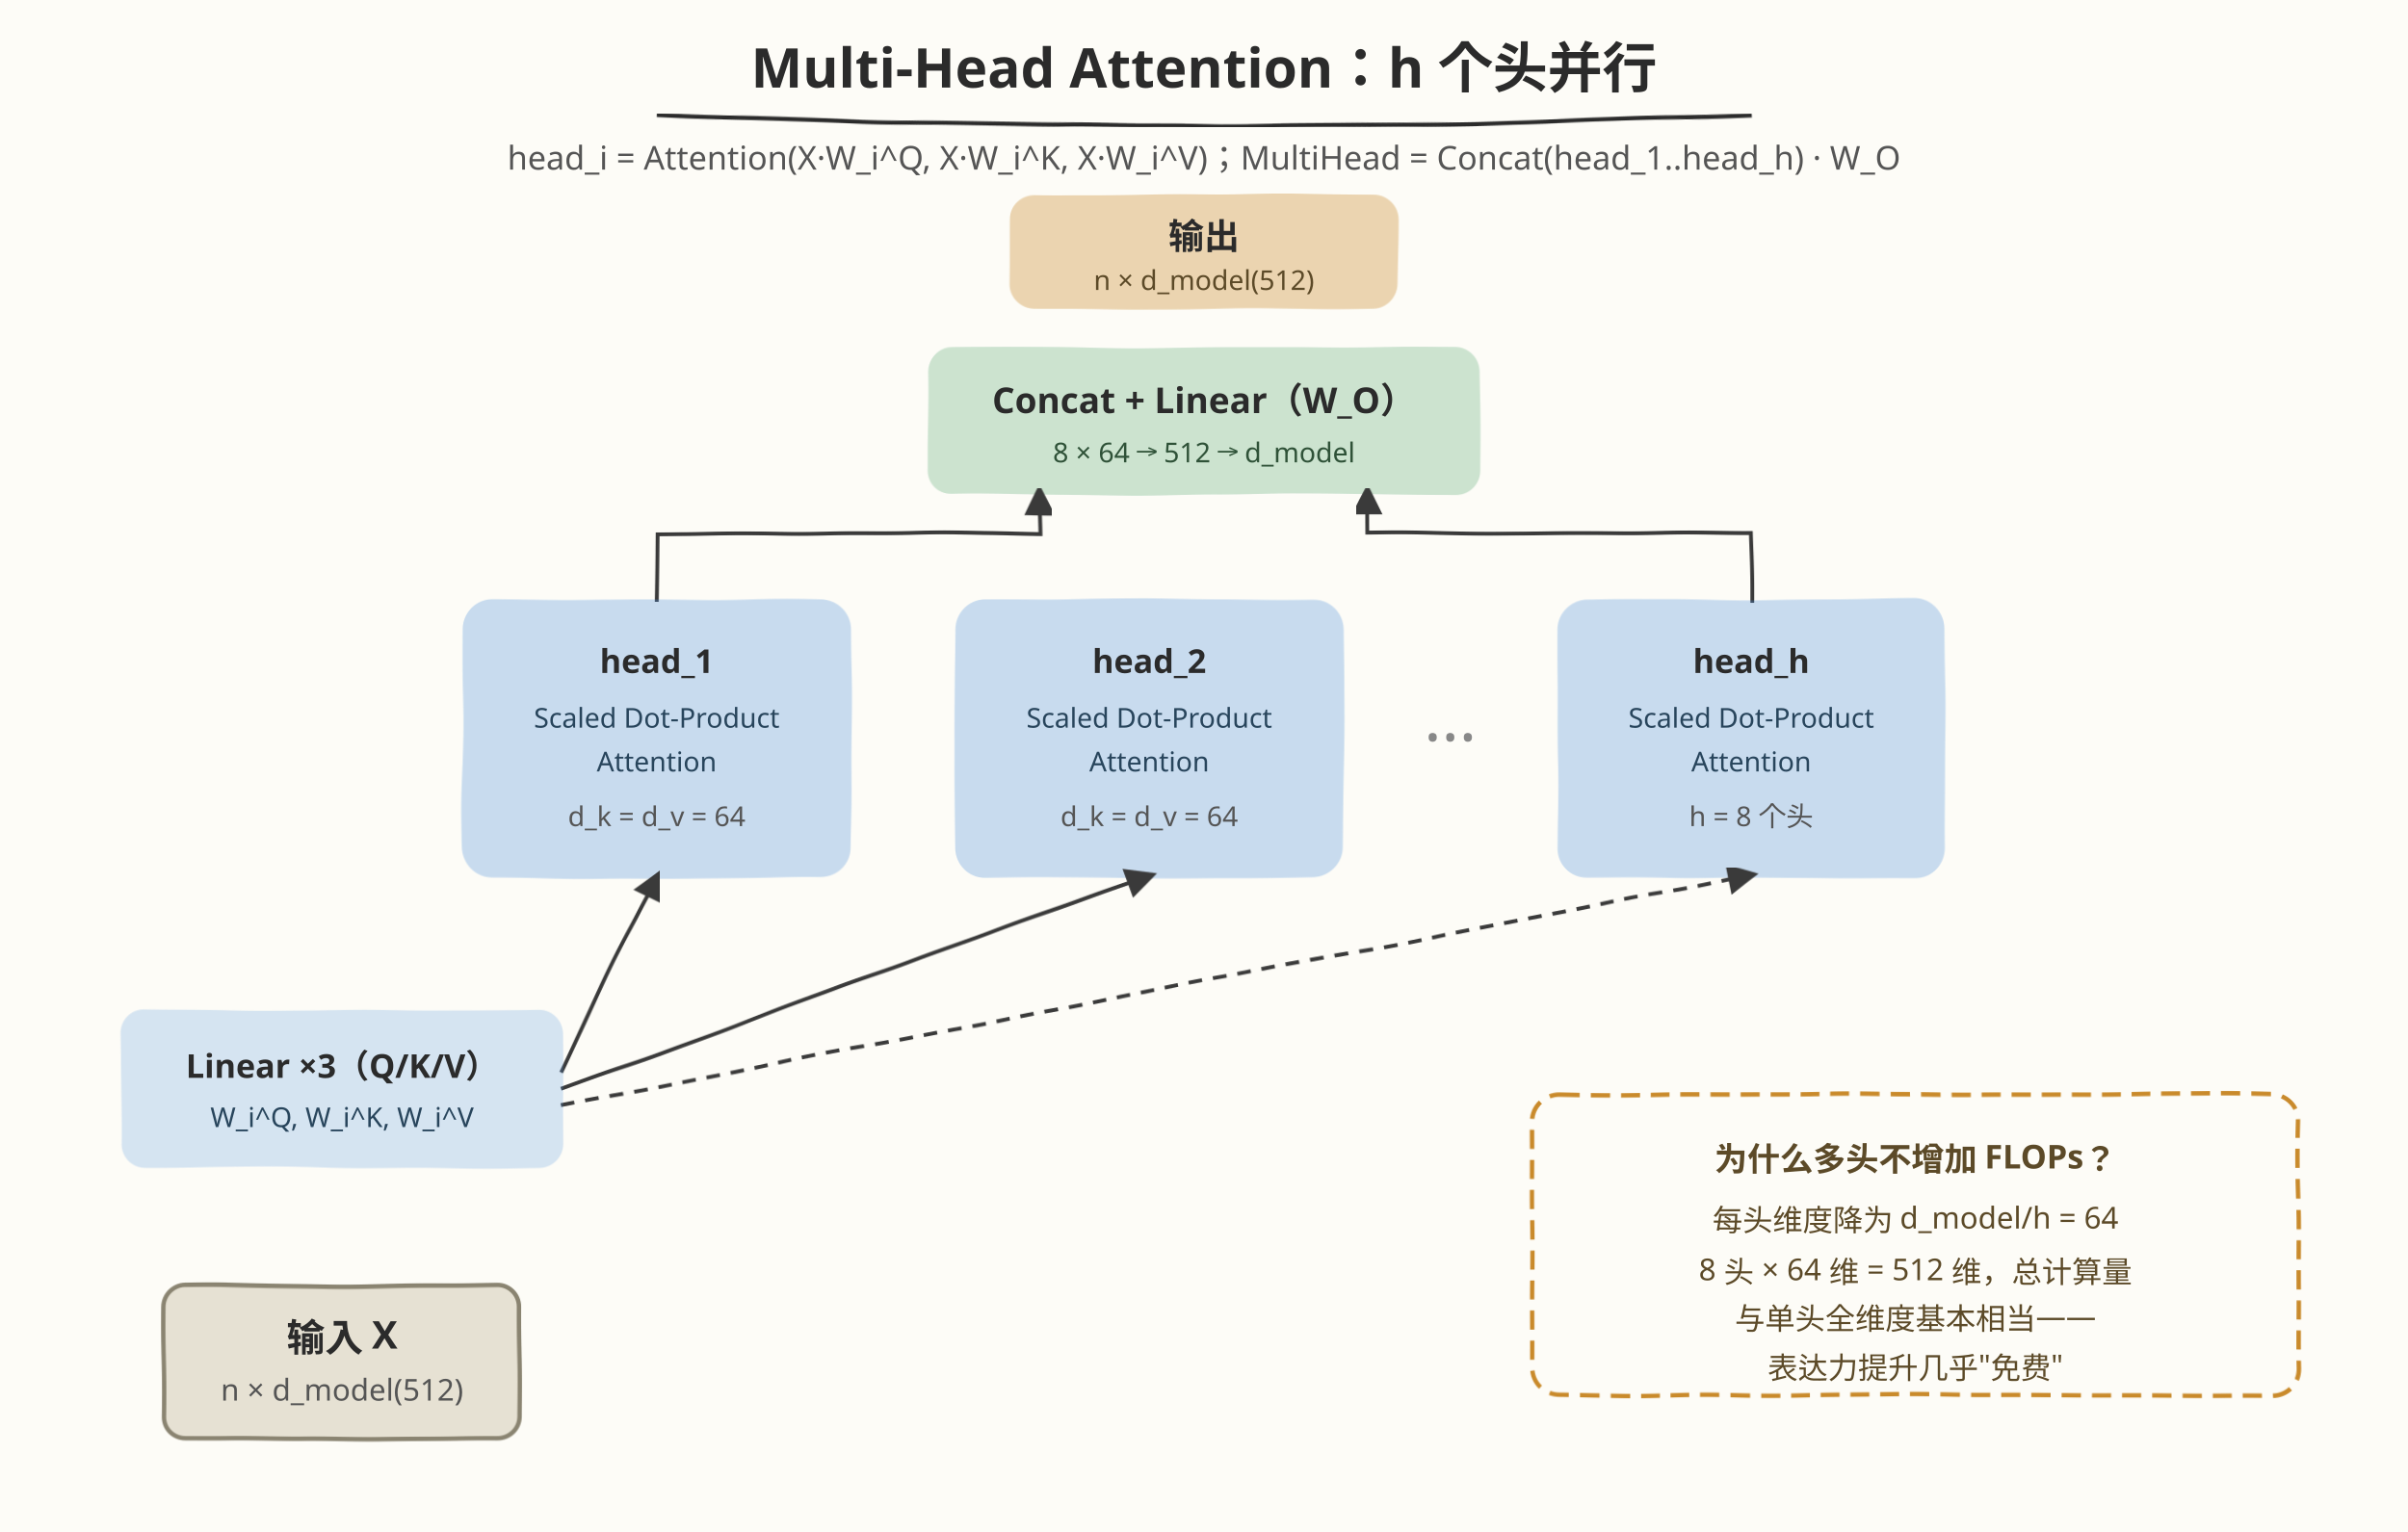
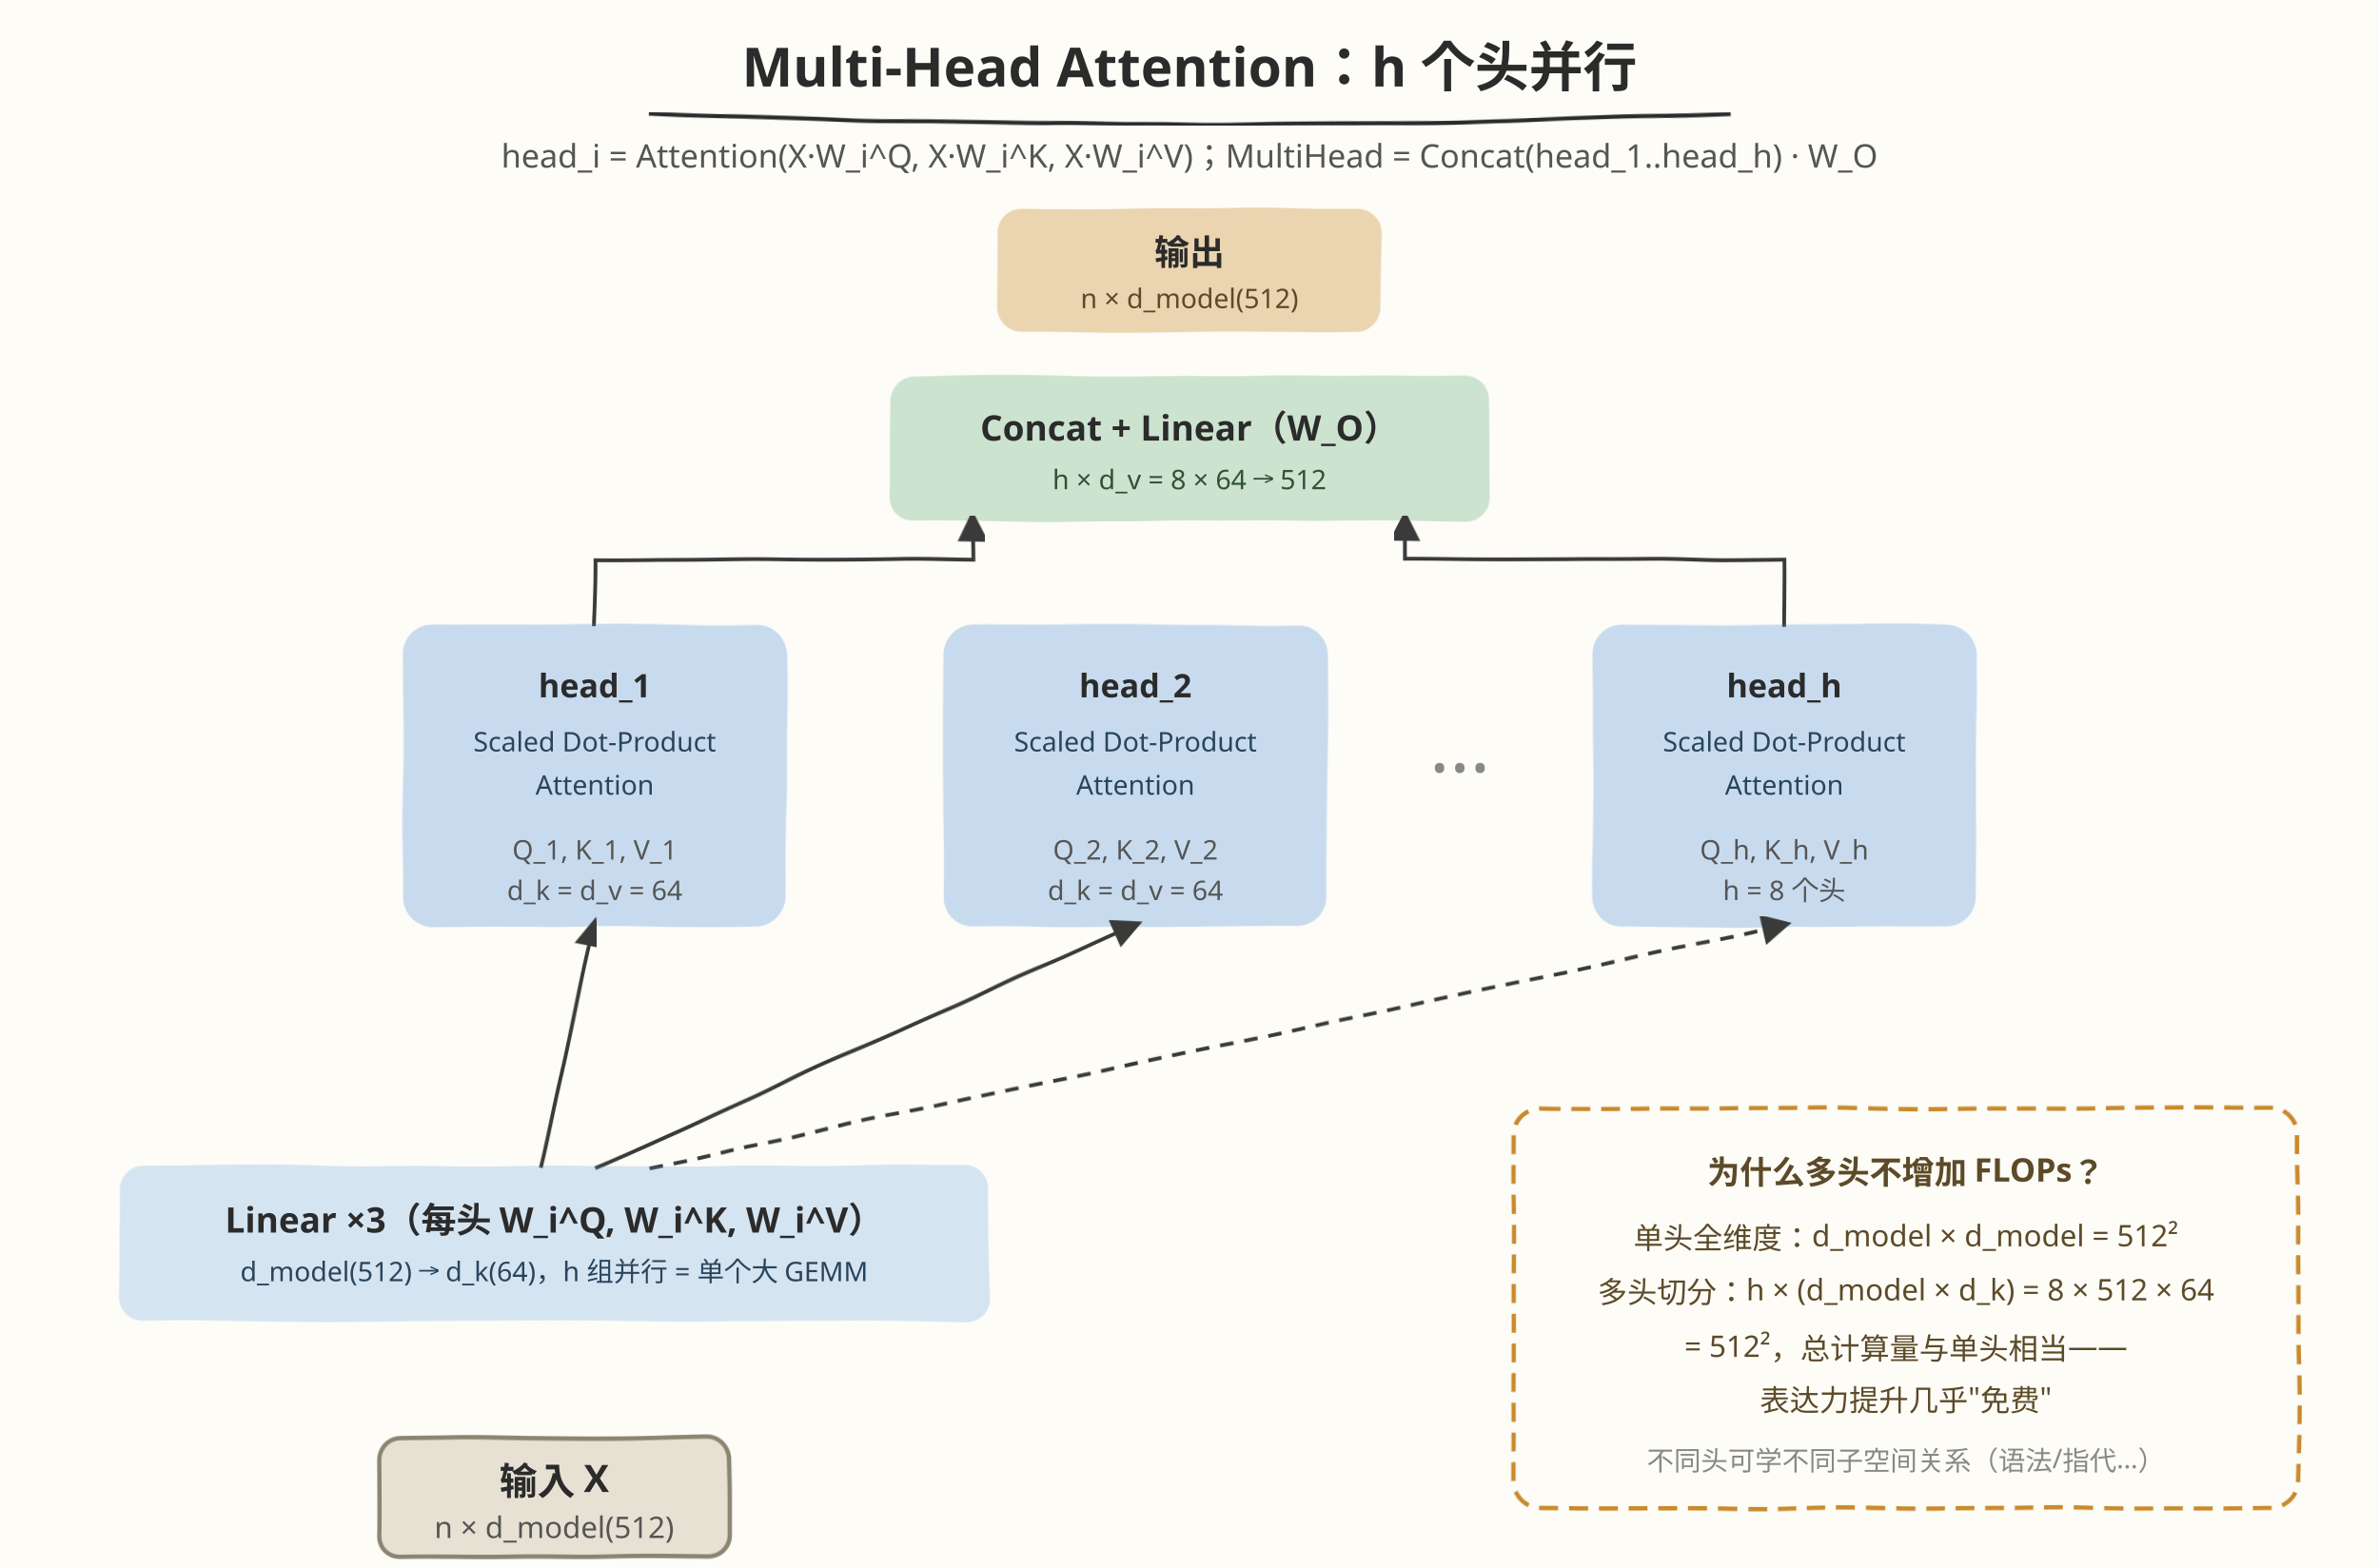
- <svg xmlns="http://www.w3.org/2000/svg" width="880" height="560" viewBox="0 0 880 560" font-family="'Comic Sans MS','Kaiti SC','Marker Felt','Segoe UI',cursive">
+ <svg xmlns="http://www.w3.org/2000/svg" width="880" height="580" viewBox="0 0 880 580" font-family="'Comic Sans MS','Kaiti SC','Marker Felt','Segoe UI',cursive">
  <defs>
    <filter id="sk" x="-3%" y="-3%" width="106%" height="106%">
      <feTurbulence type="fractalNoise" baseFrequency="0.018" numOctaves="2" seed="29" result="n" />
      <feDisplacementMap in="SourceGraphic" in2="n" scale="1.8" />
    </filter>
    <marker id="ar" markerWidth="8" markerHeight="8" refX="6" refY="4" orient="auto">
      <path d="M0,0 L8,4 L0,8 z" fill="#3a3a3a" />
    </marker>
  </defs>
-   <rect width="880" height="560" fill="#fdfcf7" />
+   <rect width="880" height="580" fill="#fdfcf7" />
  <text x="440" y="32" text-anchor="middle" font-size="20" font-weight="bold" fill="#2b2b2b">Multi-Head Attention：h 个头并行</text>
  <path d="M 240 42 Q 440 50 640 42" stroke="#2b2b2b" stroke-width="1.5" fill="none" filter="url(#sk)" />
  <text x="440" y="62" text-anchor="middle" font-size="12" fill="#555">head_i = Attention(X·W_i^Q, X·W_i^K, X·W_i^V)；MultiHead = Concat(head_1..head_h) · W_O</text>
  <g filter="url(#sk)">
-     <rect x="370" y="72" width="140" height="40" rx="8" fill="#c98a2b" opacity="0.35" stroke="#c98a2b" stroke-width="1.8" />
+     <rect x="370" y="78" width="140" height="44" rx="8" fill="#c98a2b" opacity="0.35" stroke="#c98a2b" stroke-width="1.8" />
  </g>
-   <text x="440" y="91" text-anchor="middle" font-size="13" font-weight="bold" fill="#2b2b2b">输出</text>
-   <text x="440" y="106" text-anchor="middle" font-size="10" fill="#5c4a28">n × d_model(512)</text>
-   <path d="M 440 112 L 440 126" stroke="#3a3a3a" stroke-width="1.6" marker-end="url(#ar)" filter="url(#sk)" />
+   <text x="440" y="98" text-anchor="middle" font-size="13" font-weight="bold" fill="#2b2b2b">输出</text>
+   <text x="440" y="114" text-anchor="middle" font-size="10" fill="#5c4a28">n × d_model(512)</text>
+   <path d="M 440 122 L 440 138" stroke="#3a3a3a" stroke-width="1.6" marker-end="url(#ar)" filter="url(#sk)" />
  <g filter="url(#sk)">
-     <rect x="340" y="128" width="200" height="52" rx="8" fill="#57a773" opacity="0.30" stroke="#57a773" stroke-width="1.8" />
+     <rect x="330" y="140" width="220" height="52" rx="8" fill="#57a773" opacity="0.30" stroke="#57a773" stroke-width="1.8" />
  </g>
-   <text x="440" y="151" text-anchor="middle" font-size="13" font-weight="bold" fill="#2b2b2b">Concat + Linear（W_O）</text>
-   <text x="440" y="169" text-anchor="middle" font-size="10" fill="#2f5238">8 × 64 → 512 → d_model</text>
-   <path d="M 240 220 L 240 195 L 380 195 L 380 180" stroke="#3a3a3a" stroke-width="1.4" fill="none" marker-end="url(#ar)" filter="url(#sk)" />
-   <path d="M 420 220 L 420 180" stroke="#3a3a3a" stroke-width="1.4" fill="none" marker-end="url(#ar)" filter="url(#sk)" />
-   <path d="M 640 220 L 640 195 L 500 195 L 500 180" stroke="#3a3a3a" stroke-width="1.4" fill="none" marker-end="url(#ar)" filter="url(#sk)" />
+   <text x="440" y="163" text-anchor="middle" font-size="13" font-weight="bold" fill="#2b2b2b">Concat + Linear（W_O）</text>
+   <text x="440" y="181" text-anchor="middle" font-size="10" fill="#2f5238">h × d_v = 8 × 64 → 512</text>
+   <path d="M 220 232 L 220 207 L 360 207 L 360 192" stroke="#3a3a3a" stroke-width="1.4" fill="none" marker-end="url(#ar)" filter="url(#sk)" />
+   <path d="M 420 232 L 420 192" stroke="#3a3a3a" stroke-width="1.4" fill="none" marker-end="url(#ar)" filter="url(#sk)" />
+   <path d="M 660 232 L 660 207 L 520 207 L 520 192" stroke="#3a3a3a" stroke-width="1.4" fill="none" marker-end="url(#ar)" filter="url(#sk)" />
  <g filter="url(#sk)">
-     <rect x="170" y="220" width="140" height="100" rx="10" fill="#4a8edb" opacity="0.30" stroke="#4a8edb" stroke-width="1.8" />
+     <rect x="150" y="232" width="140" height="110" rx="10" fill="#4a8edb" opacity="0.30" stroke="#4a8edb" stroke-width="1.8" />
  </g>
-   <text x="240" y="246" text-anchor="middle" font-size="12" font-weight="bold" fill="#2b2b2b">head_1</text>
-   <text x="240" y="266" text-anchor="middle" font-size="10" fill="#28455c">Scaled Dot-Product</text>
-   <text x="240" y="282" text-anchor="middle" font-size="10" fill="#28455c">Attention</text>
-   <text x="240" y="302" text-anchor="middle" font-size="10" fill="#555">d_k = d_v = 64</text>
+   <text x="220" y="258" text-anchor="middle" font-size="12" font-weight="bold" fill="#2b2b2b">head_1</text>
+   <text x="220" y="278" text-anchor="middle" font-size="10" fill="#28455c">Scaled Dot-Product</text>
+   <text x="220" y="294" text-anchor="middle" font-size="10" fill="#28455c">Attention</text>
+   <text x="220" y="318" text-anchor="middle" font-size="10" fill="#555">Q_1, K_1, V_1</text>
+   <text x="220" y="333" text-anchor="middle" font-size="10" fill="#555">d_k = d_v = 64</text>
  <g filter="url(#sk)">
-     <rect x="350" y="220" width="140" height="100" rx="10" fill="#4a8edb" opacity="0.30" stroke="#4a8edb" stroke-width="1.8" />
+     <rect x="350" y="232" width="140" height="110" rx="10" fill="#4a8edb" opacity="0.30" stroke="#4a8edb" stroke-width="1.8" />
  </g>
-   <text x="420" y="246" text-anchor="middle" font-size="12" font-weight="bold" fill="#2b2b2b">head_2</text>
-   <text x="420" y="266" text-anchor="middle" font-size="10" fill="#28455c">Scaled Dot-Product</text>
-   <text x="420" y="282" text-anchor="middle" font-size="10" fill="#28455c">Attention</text>
-   <text x="420" y="302" text-anchor="middle" font-size="10" fill="#555">d_k = d_v = 64</text>
-   <text x="530" y="278" text-anchor="middle" font-size="24" fill="#888">···</text>
+   <text x="420" y="258" text-anchor="middle" font-size="12" font-weight="bold" fill="#2b2b2b">head_2</text>
+   <text x="420" y="278" text-anchor="middle" font-size="10" fill="#28455c">Scaled Dot-Product</text>
+   <text x="420" y="294" text-anchor="middle" font-size="10" fill="#28455c">Attention</text>
+   <text x="420" y="318" text-anchor="middle" font-size="10" fill="#555">Q_2, K_2, V_2</text>
+   <text x="420" y="333" text-anchor="middle" font-size="10" fill="#555">d_k = d_v = 64</text>
+   <text x="540" y="294" text-anchor="middle" font-size="28" fill="#888">···</text>
  <g filter="url(#sk)">
-     <rect x="570" y="220" width="140" height="100" rx="10" fill="#4a8edb" opacity="0.30" stroke="#4a8edb" stroke-width="1.8" />
+     <rect x="590" y="232" width="140" height="110" rx="10" fill="#4a8edb" opacity="0.30" stroke="#4a8edb" stroke-width="1.8" />
  </g>
-   <text x="640" y="246" text-anchor="middle" font-size="12" font-weight="bold" fill="#2b2b2b">head_h</text>
-   <text x="640" y="266" text-anchor="middle" font-size="10" fill="#28455c">Scaled Dot-Product</text>
-   <text x="640" y="282" text-anchor="middle" font-size="10" fill="#28455c">Attention</text>
-   <text x="640" y="302" text-anchor="middle" font-size="10" fill="#555">h = 8 个头</text>
-   <path d="M 205 392 L 240 320" stroke="#3a3a3a" stroke-width="1.4" marker-end="url(#ar)" filter="url(#sk)" />
-   <path d="M 205 398 L 420 320" stroke="#3a3a3a" stroke-width="1.4" marker-end="url(#ar)" filter="url(#sk)" />
-   <path d="M 205 404 L 640 320" stroke="#3a3a3a" stroke-width="1.4" stroke-dasharray="5 4" marker-end="url(#ar)" filter="url(#sk)" />
+   <text x="660" y="258" text-anchor="middle" font-size="12" font-weight="bold" fill="#2b2b2b">head_h</text>
+   <text x="660" y="278" text-anchor="middle" font-size="10" fill="#28455c">Scaled Dot-Product</text>
+   <text x="660" y="294" text-anchor="middle" font-size="10" fill="#28455c">Attention</text>
+   <text x="660" y="318" text-anchor="middle" font-size="10" fill="#555">Q_h, K_h, V_h</text>
+   <text x="660" y="333" text-anchor="middle" font-size="10" fill="#555">h = 8 个头</text>
+   <path d="M 200 432 L 220 342" stroke="#3a3a3a" stroke-width="1.4" marker-end="url(#ar)" filter="url(#sk)" />
+   <path d="M 220 432 L 420 342" stroke="#3a3a3a" stroke-width="1.4" marker-end="url(#ar)" filter="url(#sk)" />
+   <path d="M 240 432 L 660 342" stroke="#3a3a3a" stroke-width="1.4" stroke-dasharray="5 4" marker-end="url(#ar)" filter="url(#sk)" />
  <g filter="url(#sk)">
-     <rect x="45" y="370" width="160" height="56" rx="8" fill="#4a8edb" opacity="0.22" stroke="#4a8edb" stroke-width="1.6" />
+     <rect x="45" y="432" width="320" height="56" rx="8" fill="#4a8edb" opacity="0.22" stroke="#4a8edb" stroke-width="1.6" />
  </g>
-   <text x="125" y="394" text-anchor="middle" font-size="12" font-weight="bold" fill="#2b2b2b">Linear ×3（Q/K/V）</text>
-   <text x="125" y="412" text-anchor="middle" font-size="10" fill="#28455c">W_i^Q, W_i^K, W_i^V</text>
-   <path d="M 125 470 L 125 426" stroke="#3a3a3a" stroke-width="1.6" marker-end="url(#ar)" filter="url(#sk)" />
+   <text x="205" y="456" text-anchor="middle" font-size="13" font-weight="bold" fill="#2b2b2b">Linear ×3（每头 W_i^Q, W_i^K, W_i^V）</text>
+   <text x="205" y="474" text-anchor="middle" font-size="10" fill="#28455c">d_model(512) → d_k(64)，h 组并行 = 单个大 GEMM</text>
+   <path d="M 205 532 L 205 488" stroke="#3a3a3a" stroke-width="1.6" marker-end="url(#ar)" filter="url(#sk)" />
  <g filter="url(#sk)">
-     <rect x="60" y="470" width="130" height="56" rx="8" fill="#e6e1d3" stroke="#8a8471" stroke-width="1.6" />
+     <rect x="140" y="532" width="130" height="44" rx="8" fill="#e6e1d3" stroke="#8a8471" stroke-width="1.6" />
  </g>
-   <text x="125" y="494" text-anchor="middle" font-size="14" font-weight="bold" fill="#2b2b2b">输入 X</text>
-   <text x="125" y="512" text-anchor="middle" font-size="11" fill="#555">n × d_model(512)</text>
+   <text x="205" y="553" text-anchor="middle" font-size="14" font-weight="bold" fill="#2b2b2b">输入 X</text>
+   <text x="205" y="569" text-anchor="middle" font-size="11" fill="#555">n × d_model(512)</text>
  <g filter="url(#sk)">
-     <rect x="560" y="400" width="280" height="110" rx="10" fill="none" stroke="#c98a2b" stroke-width="1.6" stroke-dasharray="7 4" />
+     <rect x="560" y="410" width="290" height="148" rx="10" fill="none" stroke="#c98a2b" stroke-width="1.6" stroke-dasharray="7 4" />
  </g>
-   <text x="700" y="428" text-anchor="middle" font-size="12" font-weight="bold" fill="#5c4a28">为什么多头不增加 FLOPs？</text>
-   <text x="700" y="450" text-anchor="middle" font-size="11" fill="#5c4a28">每头维度降为 d_model/h = 64</text>
-   <text x="700" y="468" text-anchor="middle" font-size="11" fill="#5c4a28">8 头 × 64 维 = 512 维，总计算量</text>
-   <text x="700" y="486" text-anchor="middle" font-size="11" fill="#5c4a28">与单头全维度基本相当——</text>
-   <text x="700" y="504" text-anchor="middle" font-size="11" fill="#5c4a28">表达力提升几乎"免费"</text>
+   <text x="705" y="438" text-anchor="middle" font-size="12" font-weight="bold" fill="#5c4a28">为什么多头不增加 FLOPs？</text>
+   <text x="705" y="462" text-anchor="middle" font-size="11" fill="#5c4a28">单头全维度：d_model × d_model = 512²</text>
+   <text x="705" y="482" text-anchor="middle" font-size="11" fill="#5c4a28">多头切分：h × (d_model × d_k) = 8 × 512 × 64</text>
+   <text x="705" y="502" text-anchor="middle" font-size="11" fill="#5c4a28">　 = 512²，总计算量与单头相当——</text>
+   <text x="705" y="522" text-anchor="middle" font-size="11" fill="#5c4a28">表达力提升几乎"免费"</text>
+   <text x="705" y="544" text-anchor="middle" font-size="10" fill="#888">不同头可学不同子空间关系（语法/指代…）</text>
</svg>
